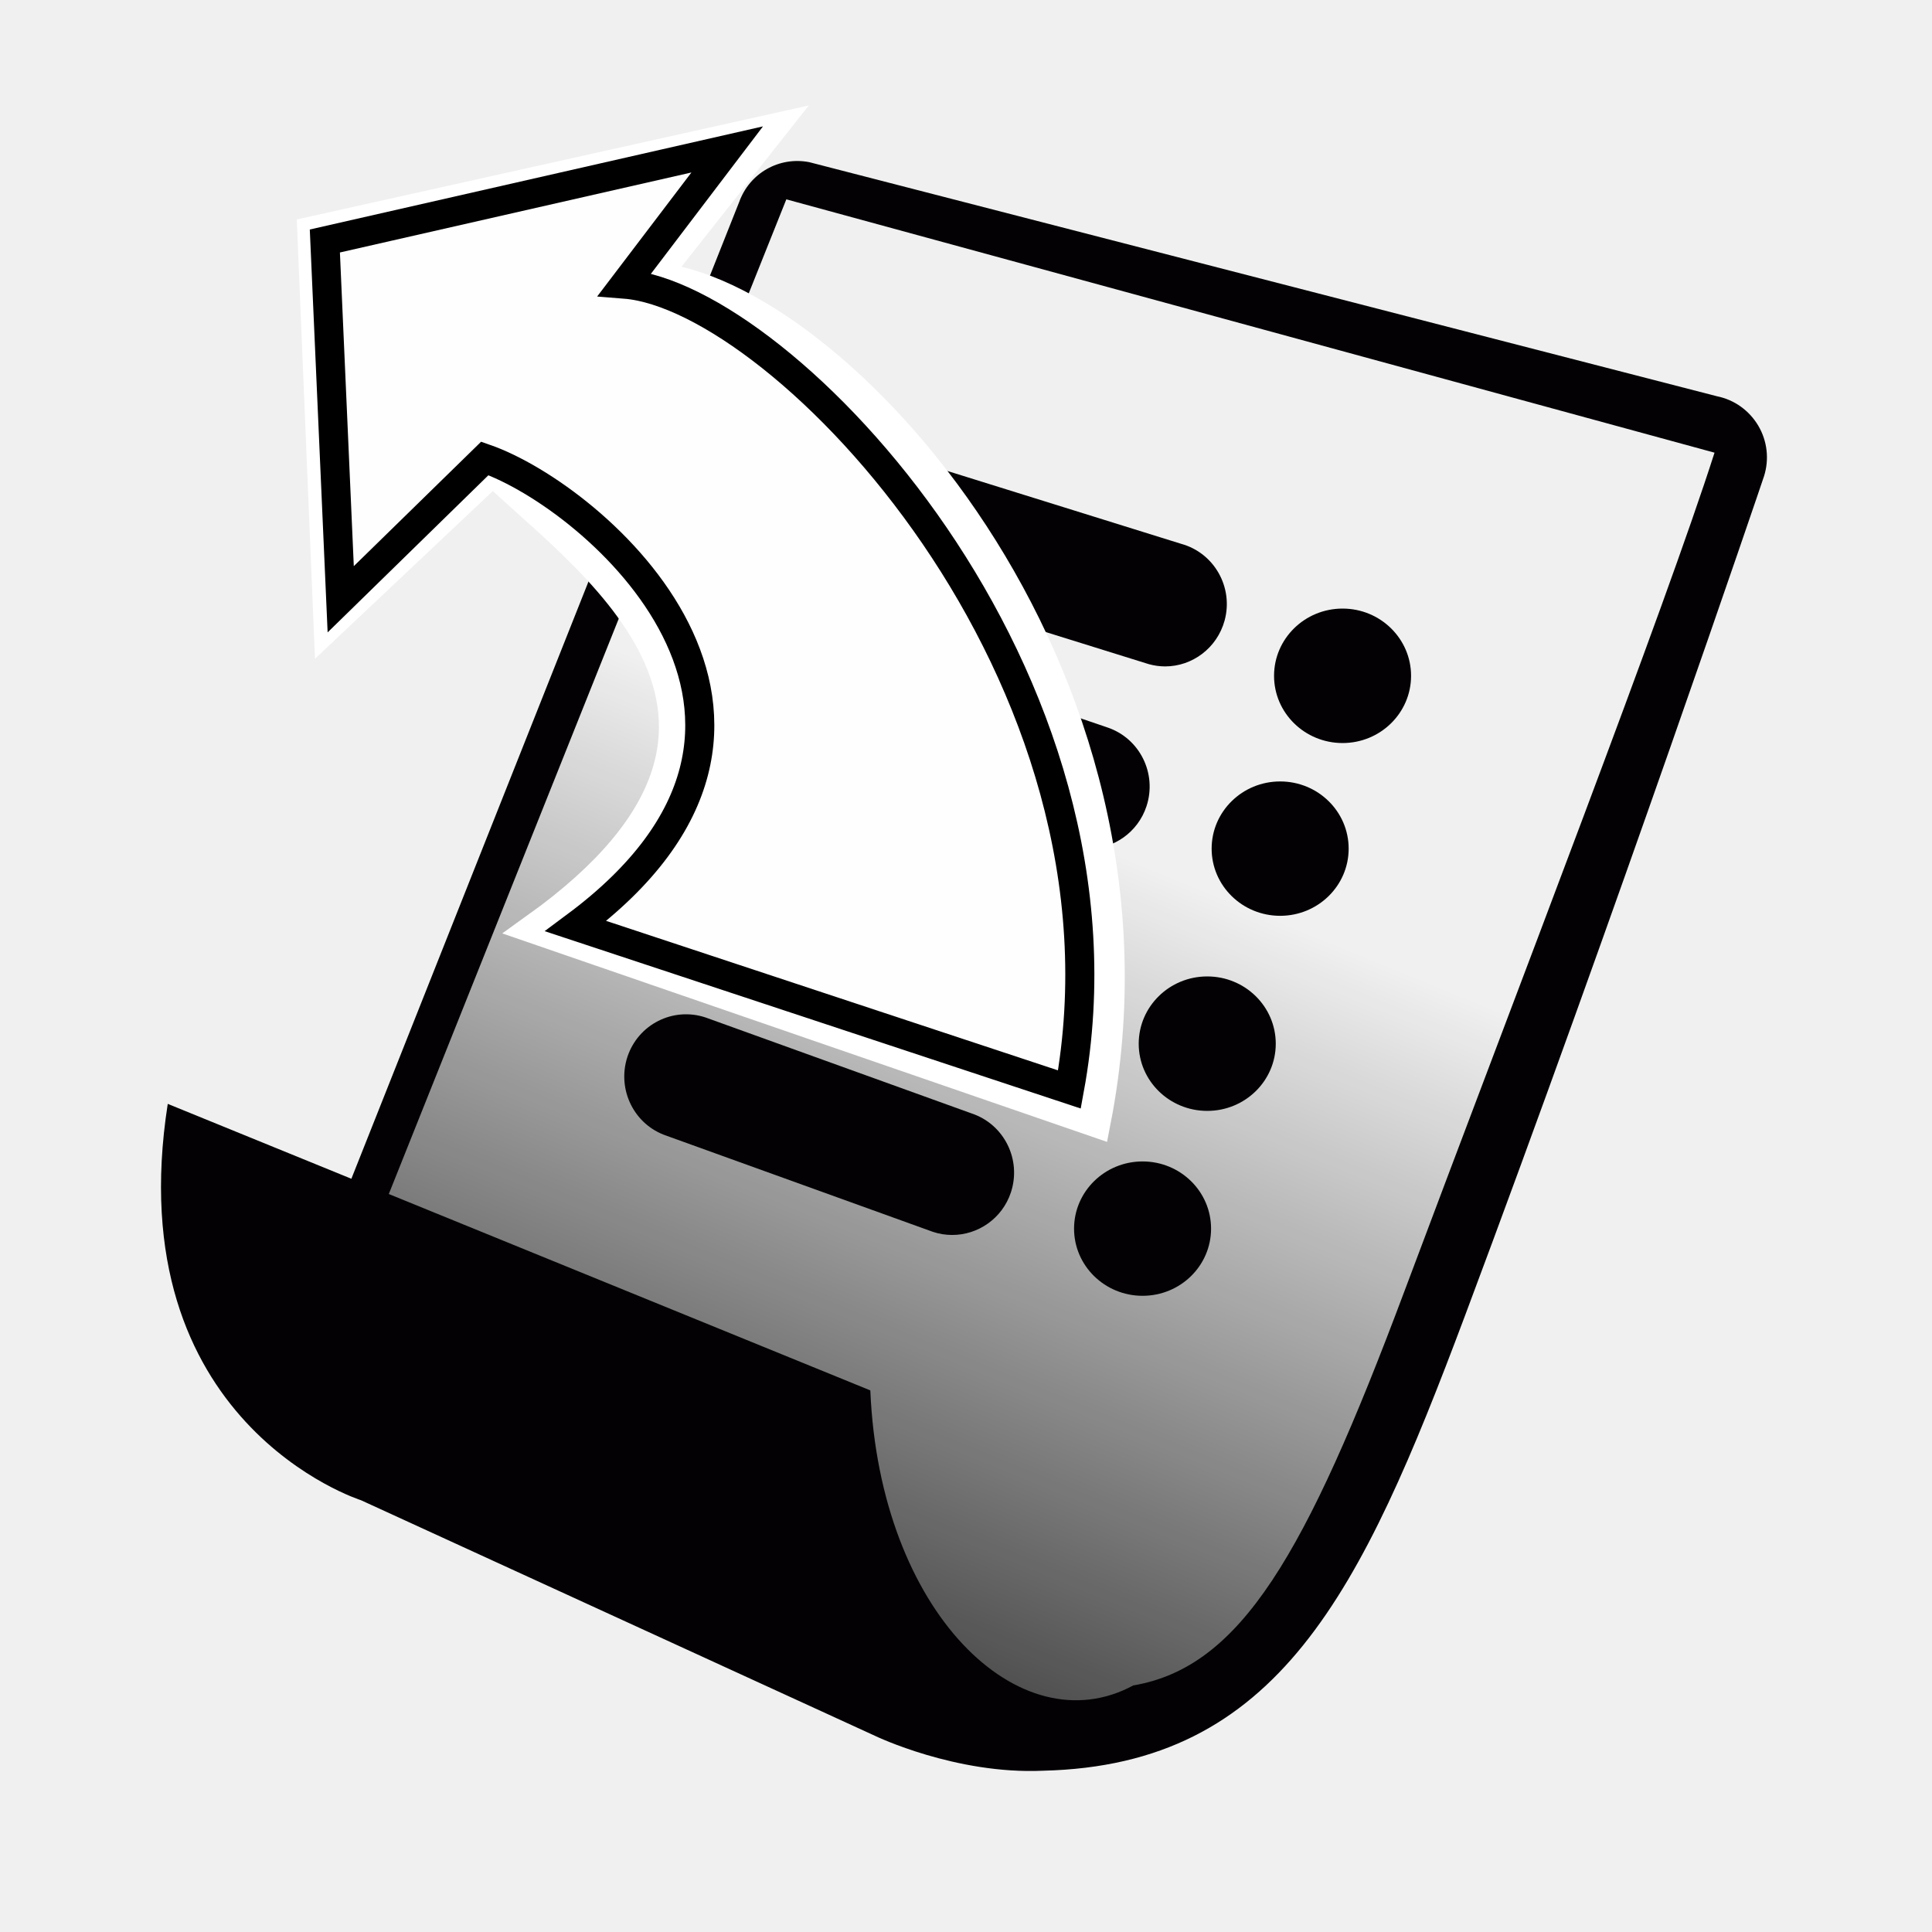
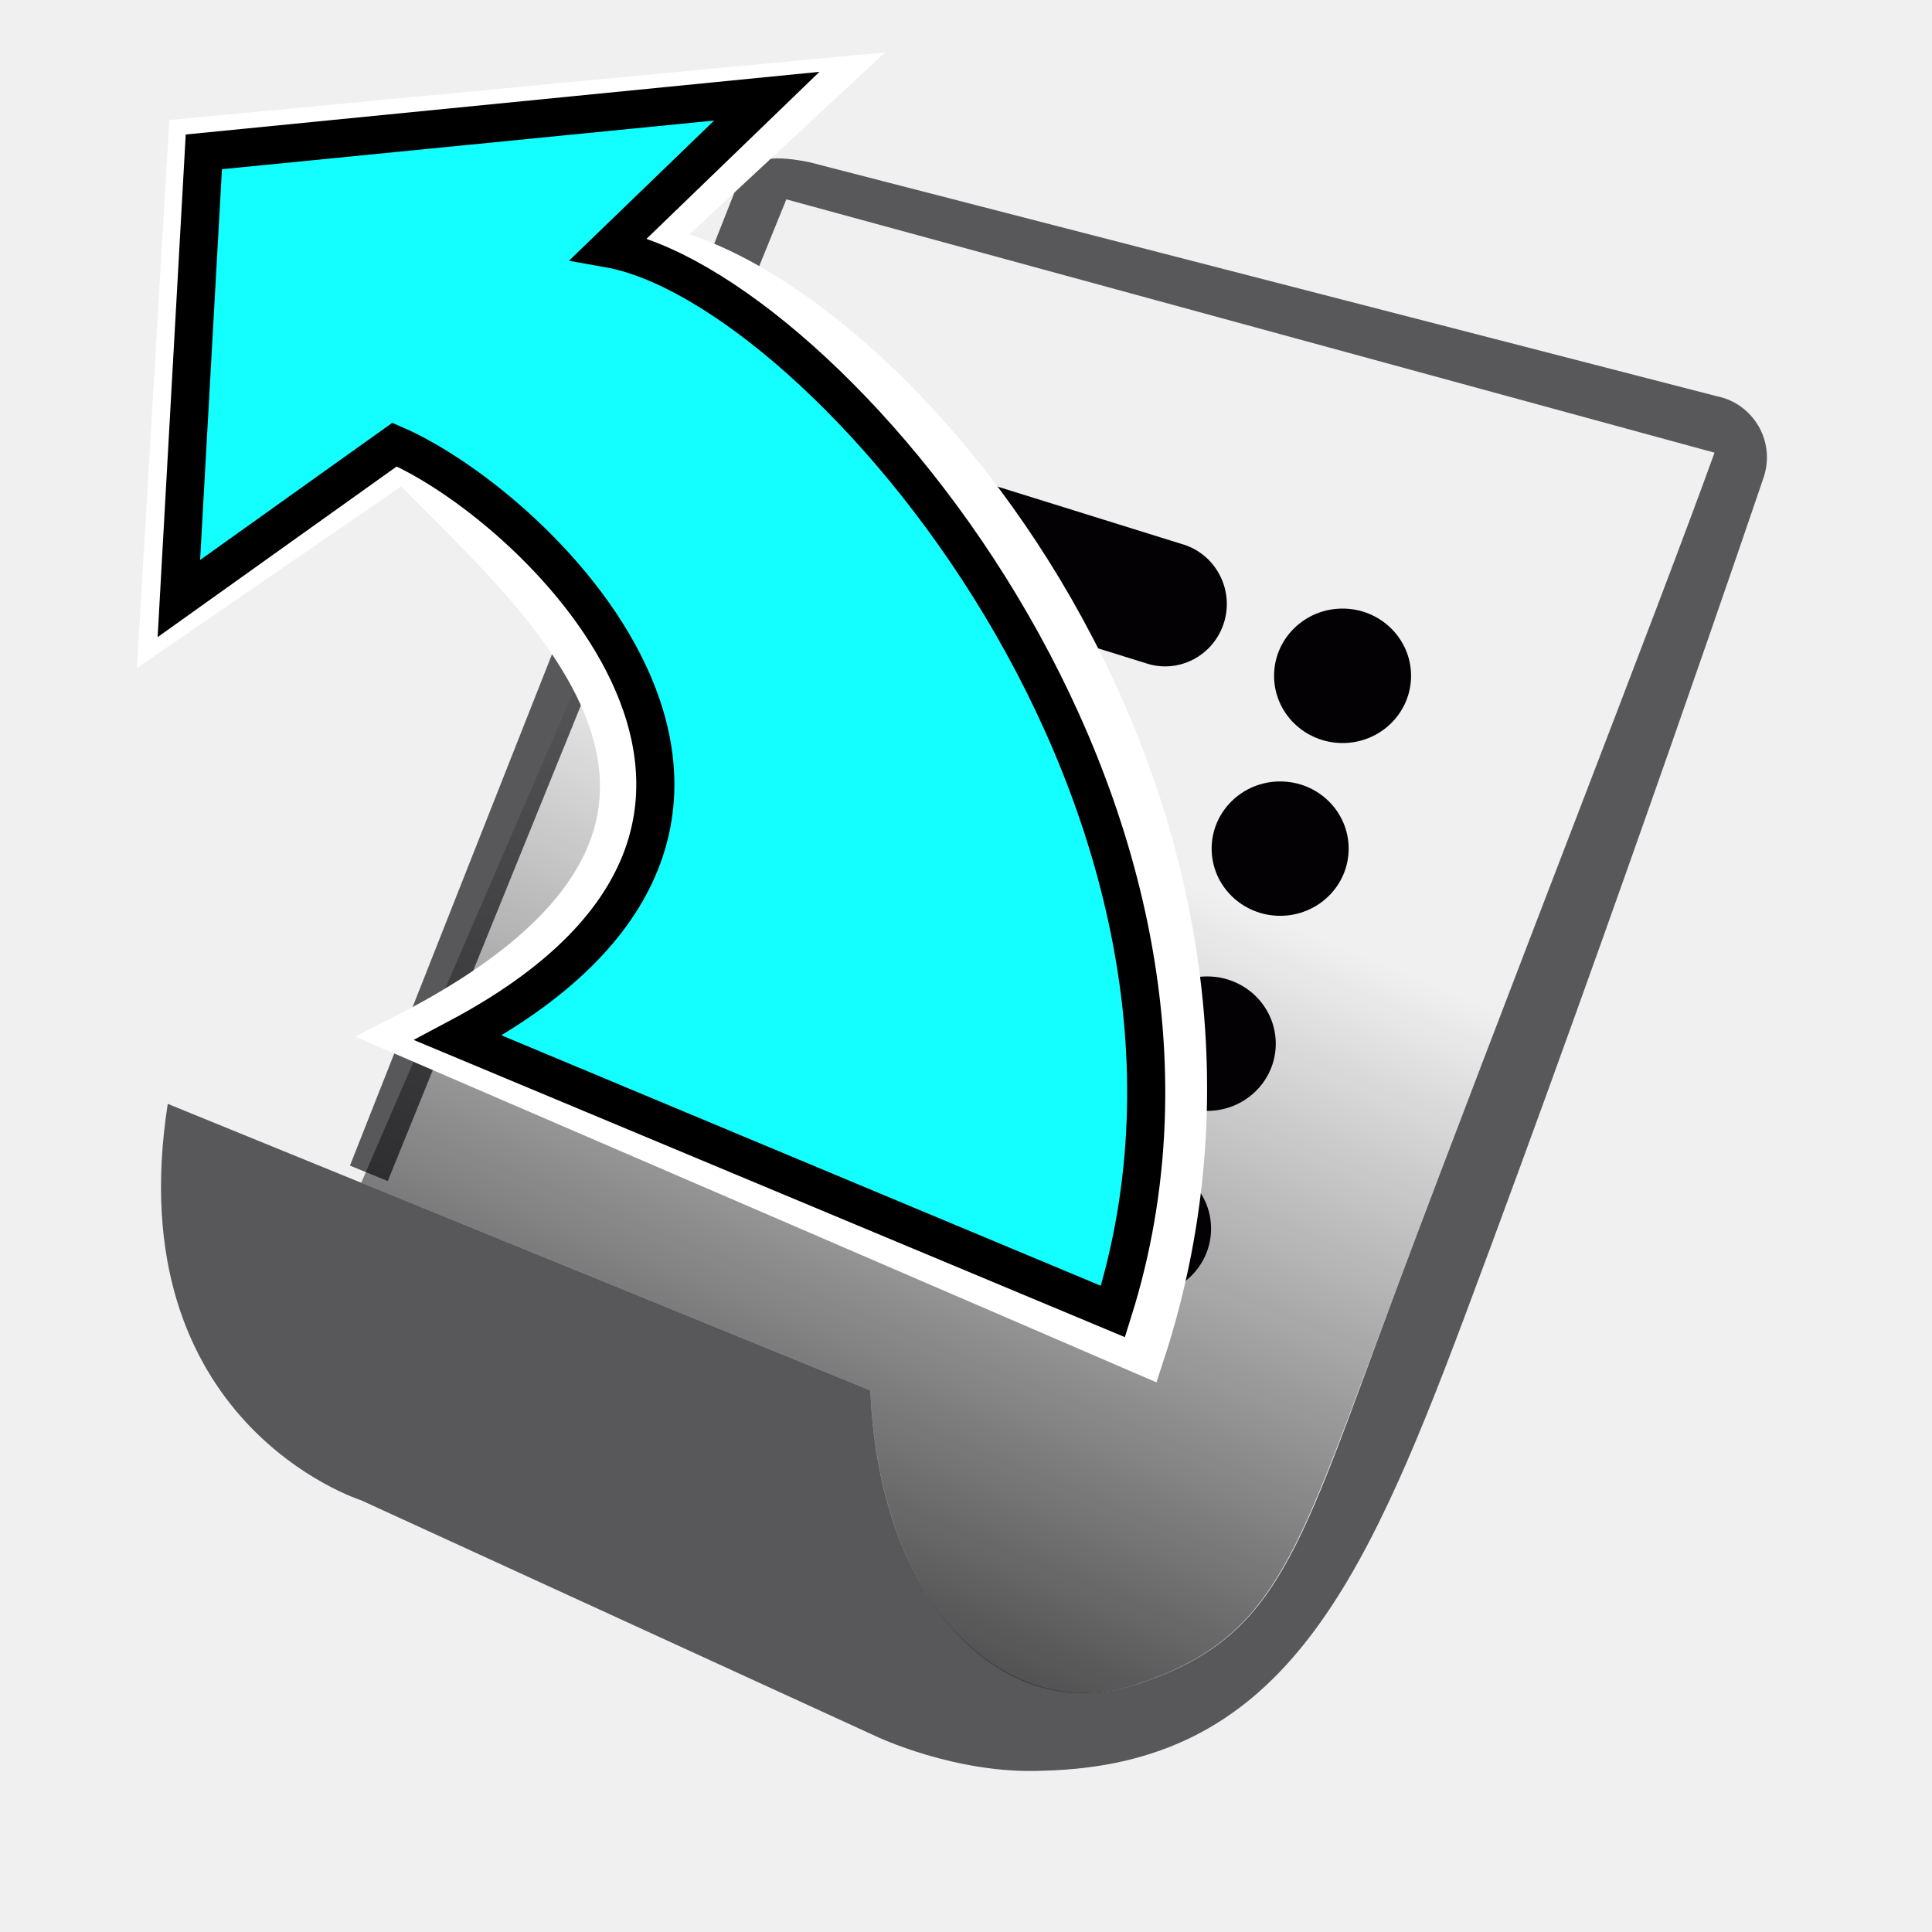
<svg xmlns="http://www.w3.org/2000/svg" xmlns:xlink="http://www.w3.org/1999/xlink" version="1.1" id="svg9022" width="144" height="144" viewBox="0 0 144 144">
  <defs id="defs9026">
    <linearGradient id="linearGradient7577">
      <stop style="stop-color:#000000;stop-opacity:1;" offset="0" id="stop7573" />
      <stop style="stop-color:#000000;stop-opacity:0;" offset="1" id="stop7575" />
    </linearGradient>
    <linearGradient xlink:href="#linearGradient7577" id="linearGradient7579" x1="39.976" y1="142.504" x2="74.394" y2="58.49" gradientUnits="userSpaceOnUse" gradientTransform="translate(-1.068874,1.068879)" />
  </defs>
-   <path style="fill:url(#linearGradient7579);fill-opacity:1;fill-rule:evenodd;stroke:none;stroke-width:1px;stroke-linecap:butt;stroke-linejoin:miter;stroke-opacity:1" d="M 58.608,14.857 127.79,33.739 98.886,112.725 c -2.348,7.077 -7.417,13.096 -19.288,16.242 L 23.302,96.328 Z" id="path7571" />
-   <g transform="matrix(0.2426008,0,0,0.2449339,11.99993,11.42294)" id="g6950">
-     <g id="g6948">
-       <path style="fill:#030104" d="m 490.74,82.919 c -2.775,-4.641 -7.351,-7.895 -12.631,-8.957 L 199.171,2.712 c -9.234,-1.79 -18.344,3.311 -21.54,12.134 L 56.502,317.019 67.855,321.989 192.12,14.022 477.288,91.111 c -15.204,47.134 -60.704,163.872 -95.385,255.472 -30.236,79.921 -50.127,114.078 -83.197,119.667 -34.838,18.627 -77.916,-22.208 -80.779,-89.783 L 2.076,289.276 C -13.263,386.5 61.443,409.884 61.443,409.884 l 158.033,71.75 c 0.038,0.02 24.708,11.771 51.521,10.563 72.323,-1.703 97.739,-54.218 129.585,-138.352 46.008,-121.594 91.459,-254.135 91.918,-255.58 1.646,-5.155 0.996,-10.715 -1.76,-15.346 z" id="path6934" />
-       <path style="fill:#030104" d="m 303.47,155.464 c 1.646,0.45 3.35,0.689 5.033,0.689 8.324,0 15.94,-5.55 18.274,-13.971 2.774,-10.115 -3.216,-20.564 -13.317,-23.32 l -82.233,-25.381 c -9.989,-2.765 -20.555,3.177 -23.311,13.282 -2.757,10.114 3.178,20.564 13.318,23.33 z" id="path6936" />
-       <path style="fill:#030104" d="m 185.575,159.321 c -3.296,9.962 2.055,20.69 11.989,24.015 l 81.179,27.381 c 1.986,0.661 3.938,0.958 5.907,0.969 7.979,0.042 15.453,-4.991 18.117,-12.96 3.305,-9.935 -2.036,-20.679 -12.01,-24.002 l -81.148,-27.362 c -9.993,-3.307 -20.699,2.043 -24.034,11.959 z" id="path6938" />
-       <path style="fill:#030104" d="m 187.724,207.435 c -9.952,-3.33 -20.698,2.104 -23.952,12.096 -3.272,9.914 2.182,20.67 12.134,23.923 l 81.973,29.111 c 1.975,0.669 3.942,0.956 5.936,0.956 7.961,0 15.387,-5.07 18.01,-13.033 3.271,-9.971 -2.163,-20.707 -12.115,-23.961 z" id="path6940" />
-       <path style="fill:#030104" d="m 363.016,138.556 c 11.617,0 21.043,9.167 21.043,20.459 0,11.301 -9.426,20.458 -21.043,20.458 -11.626,0 -21.052,-9.158 -21.052,-20.458 0.001,-11.292 9.426,-20.459 21.052,-20.459 z" id="path6942" />
-       <path style="fill:#030104" d="m 343.84,191.159 c 11.627,0 21.043,9.158 21.043,20.449 0,11.282 -9.416,20.439 -21.043,20.439 -11.626,0 -21.052,-9.157 -21.052,-20.439 0,-11.29 9.426,-20.449 21.052,-20.449 z" id="path6944" />
-       <path style="fill:#030104" d="m 321.436,250.494 c 11.627,0 21.052,9.168 21.052,20.479 0,11.29 -9.425,20.438 -21.052,20.438 -11.626,0 -21.052,-9.146 -21.052,-20.438 0,-11.311 9.426,-20.479 21.052,-20.479 z" id="path6946" />
-     </g>
-   </g>
+   <path style="fill:url(#linearGradient7579);fill-opacity:1;fill-rule:evenodd;stroke:none;stroke-width:1px;stroke-linecap:butt;stroke-linejoin:miter;stroke-opacity:1" d="m 58.608,14.857 69.182,18.882 -23.767,62.511 c -7.454,19.605 -8.641,25.879 -19.557,29.373 -9.228,2.952 -18.877,-5.47 -19.597,-21.991 L 26.923,88.159 Z" id="path7571" />
+   <path style="fill:#030104;fill-opacity:0.64;stroke-width:0.244" d="m 131.054,31.733 c -0.673,-1.137 -1.783,-1.934 -3.064,-2.194 L 60.319,12.087 c -2.24,-0.438 -4.513,-0.631 -5.288,1.53 l -28.947,73.26 2.817,1.155 29.708,-73.174 69.182,18.882 c -4.253,11.795 -15.354,40.075 -23.767,62.511 -7.335,19.575 -8.639,25.927 -19.557,29.373 -9.159,2.891 -18.902,-5.439 -19.597,-21.991 L 12.504,82.276 C 8.782,106.09 26.906,111.817 26.906,111.817 l 38.339,17.574 c 0.009,0.005 5.994,2.883 12.499,2.587 17.546,-0.417 23.712,-13.28 31.437,-33.887 11.162,-29.782 22.188,-62.246 22.299,-62.6 0.399,-1.263 0.242,-2.624 -0.427,-3.759 z" id="path6934" />
+   <path style="fill:#030104;stroke-width:0.244" d="m 85.622,49.501 c 0.399,0.11 0.813,0.169 1.221,0.169 2.019,0 3.867,-1.359 4.433,-3.422 0.673,-2.478 -0.78,-5.037 -3.231,-5.712 L 68.096,34.32 c -2.423,-0.677 -4.987,0.778 -5.655,3.253 -0.669,2.477 0.771,5.037 3.231,5.714 z" id="path6936" />
+   <path style="fill:#030104;stroke-width:0.244" d="m 57.021,50.446 c -0.8,2.44 0.499,5.068 2.909,5.882 l 19.694,6.706 c 0.482,0.162 0.955,0.235 1.433,0.237 1.936,0.01 3.749,-1.222 4.395,-3.174 0.802,-2.433 -0.494,-5.065 -2.914,-5.879 L 62.851,47.517 c -2.424,-0.81 -5.022,0.5 -5.831,2.929 z" id="path6938" />
+   <path style="fill:#030104;stroke-width:0.244" d="m 57.542,62.231 c -2.414,-0.816 -5.021,0.515 -5.811,2.963 -0.794,2.428 0.529,5.063 2.944,5.86 l 19.887,7.13 c 0.479,0.164 0.956,0.234 1.44,0.234 1.931,0 3.733,-1.242 4.369,-3.192 0.794,-2.442 -0.525,-5.072 -2.939,-5.869 z" id="path6940" />
+   <path style="fill:#030104;stroke-width:0.244" d="m 100.068,45.36 c 2.818,0 5.105,2.245 5.105,5.011 0,2.768 -2.287,5.011 -5.105,5.011 -2.82,0 -5.107,-2.243 -5.107,-5.011 2.43e-4,-2.766 2.287,-5.011 5.107,-5.011 z" id="path6942" />
+   <path style="fill:#030104;stroke-width:0.244" d="m 95.416,58.244 c 2.821,0 5.105,2.243 5.105,5.009 0,2.763 -2.284,5.006 -5.105,5.006 -2.82,0 -5.107,-2.243 -5.107,-5.006 0,-2.765 2.287,-5.009 5.107,-5.009 z" id="path6944" />
+   <path style="fill:#030104;stroke-width:0.244" d="m 89.981,72.777 c 2.821,0 5.107,2.246 5.107,5.016 0,2.765 -2.287,5.006 -5.107,5.006 -2.82,0 -5.107,-2.24 -5.107,-5.006 0,-2.77 2.287,-5.016 5.107,-5.016 z" id="path6946" />
  <path style="fill:#030104;stroke-width:0.244" d="m 46.765,78.768 c -0.8,2.44 0.499,5.068 2.909,5.882 l 19.845,7.16 c 0.482,0.162 0.955,0.235 1.433,0.237 1.936,0.01 3.749,-1.222 4.395,-3.174 0.802,-2.433 -0.494,-5.065 -2.914,-5.879 L 52.596,75.839 c -2.424,-0.81 -5.022,0.5 -5.831,2.929 z" id="path6938-5" />
  <path style="fill:#030104;stroke-width:0.244" d="m 85.161,86.567 c 2.821,0 5.105,2.243 5.105,5.009 0,2.763 -2.284,5.006 -5.105,5.006 -2.82,0 -5.107,-2.243 -5.107,-5.006 0,-2.765 2.287,-5.009 5.107,-5.009 z" id="path6944-0" />
-   <path style="fill:#fffeff;fill-opacity:1;fill-rule:evenodd;stroke:#ffffff;stroke-width:2.403;stroke-linecap:butt;stroke-linejoin:miter;stroke-miterlimit:4;stroke-dasharray:none;stroke-opacity:1" d="M 57.246,9.768 23.362,17.312 24.568,46.421 36.744,34.938 c 6.062,6.078 25.292,18.476 3.282,34.254 l 41.572,14.332 C 88.168,49.797 61.819,21.711 48.584,20.74 Z" id="path13613-2" />
-   <path style="fill:#fffeff;fill-opacity:1;fill-rule:evenodd;stroke:#000000;stroke-width:2.167;stroke-linecap:butt;stroke-linejoin:miter;stroke-miterlimit:4;stroke-dasharray:none;stroke-opacity:1" d="m 54.201,11.138 -29.988,6.824 1.182,26.704 10.741,-10.498 c 8.236,2.861 27.409,19.518 6.777,34.86 L 79.709,81.202 C 85.398,50.284 58.299,22.107 46.57,21.178 Z" id="path13613" />
+   <path style="fill:#fffeff;fill-opacity:1;fill-rule:evenodd;stroke:#ffffff;stroke-width:3.15;stroke-linecap:butt;stroke-linejoin:miter;stroke-miterlimit:4;stroke-dasharray:none;stroke-opacity:1" d="M 61.501,5.907 14.114,10.388 11.97,46.67 30.142,34.179 c 7.51,8.412 32.23,26.559 0.029,42.963 L 85.236,100.903 C 98.631,60.012 66.207,21.381 48.209,18.271 Z" id="path13613-2" />
+   <path style="fill:#13feff;fill-opacity:1;fill-rule:evenodd;stroke:#000000;stroke-width:2.84;stroke-linecap:butt;stroke-linejoin:miter;stroke-miterlimit:4;stroke-dasharray:none;stroke-opacity:1" d="M 57.153,7.169 15.193,11.318 13.331,44.613 29.41,33.137 c 10.907,4.735 34.992,28.156 4.736,44.218 L 82.953,97.752 C 94.775,60.218 61.335,21.365 45.394,18.525 Z" id="path13613" />
</svg>
